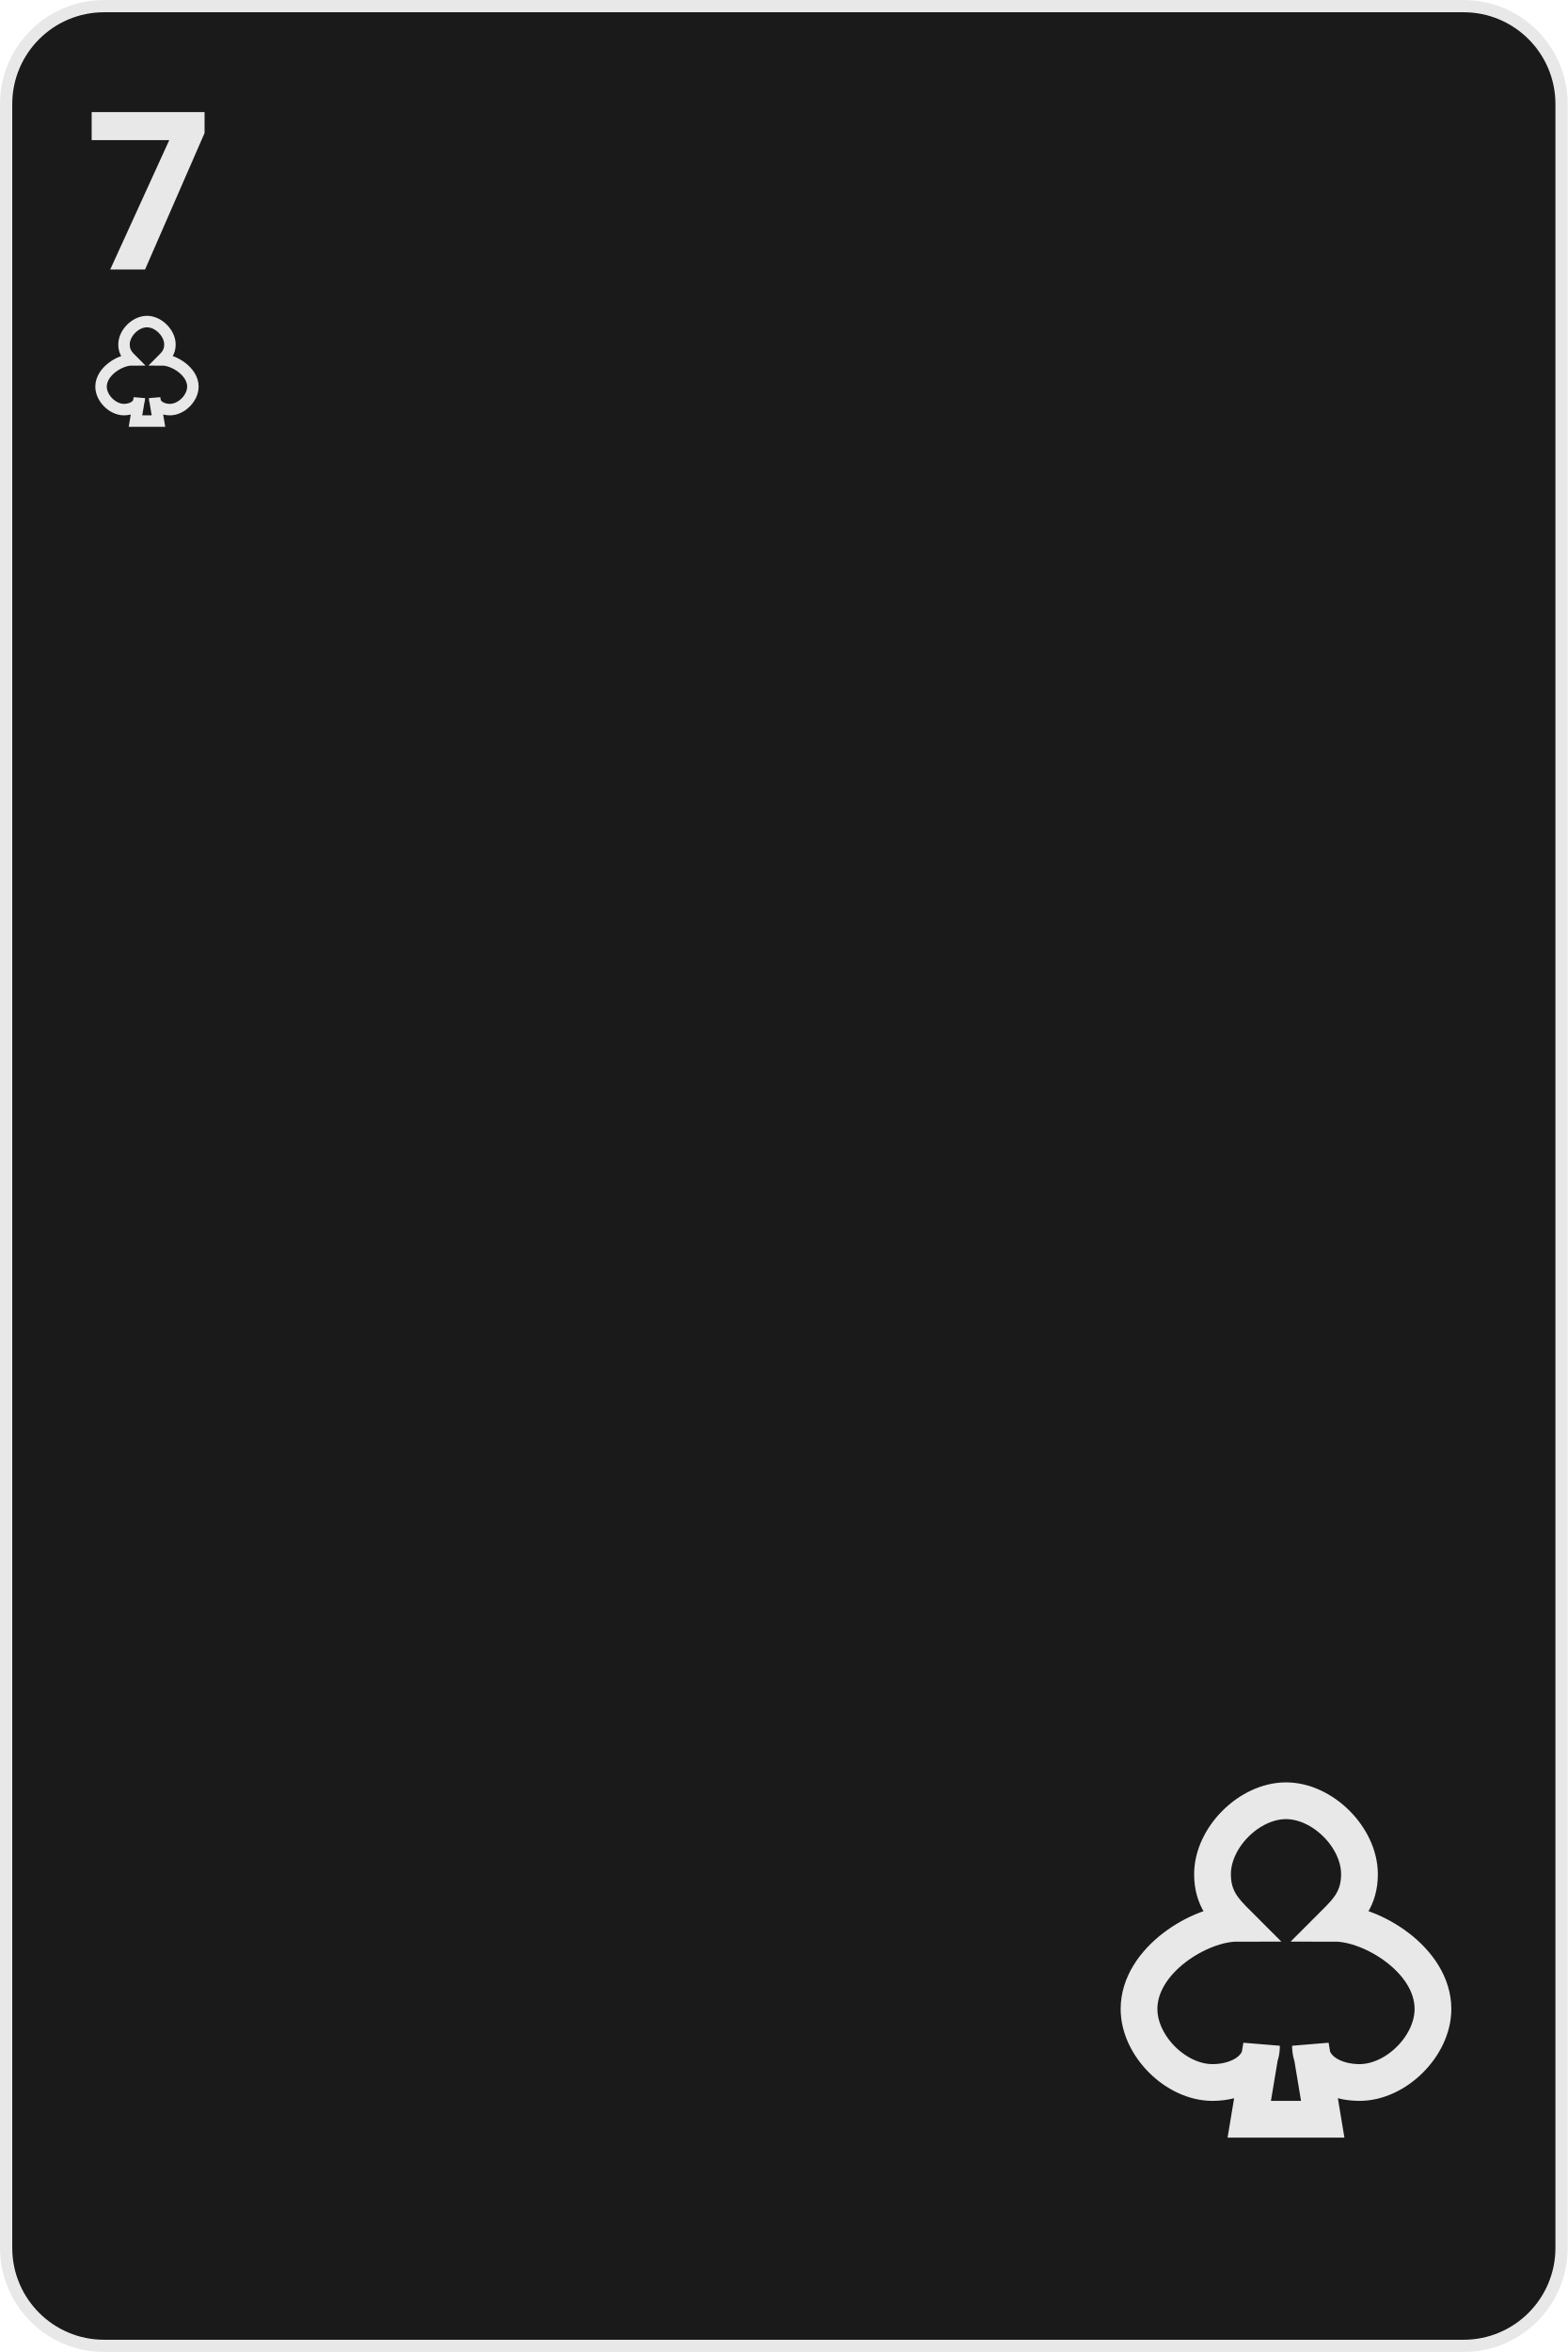
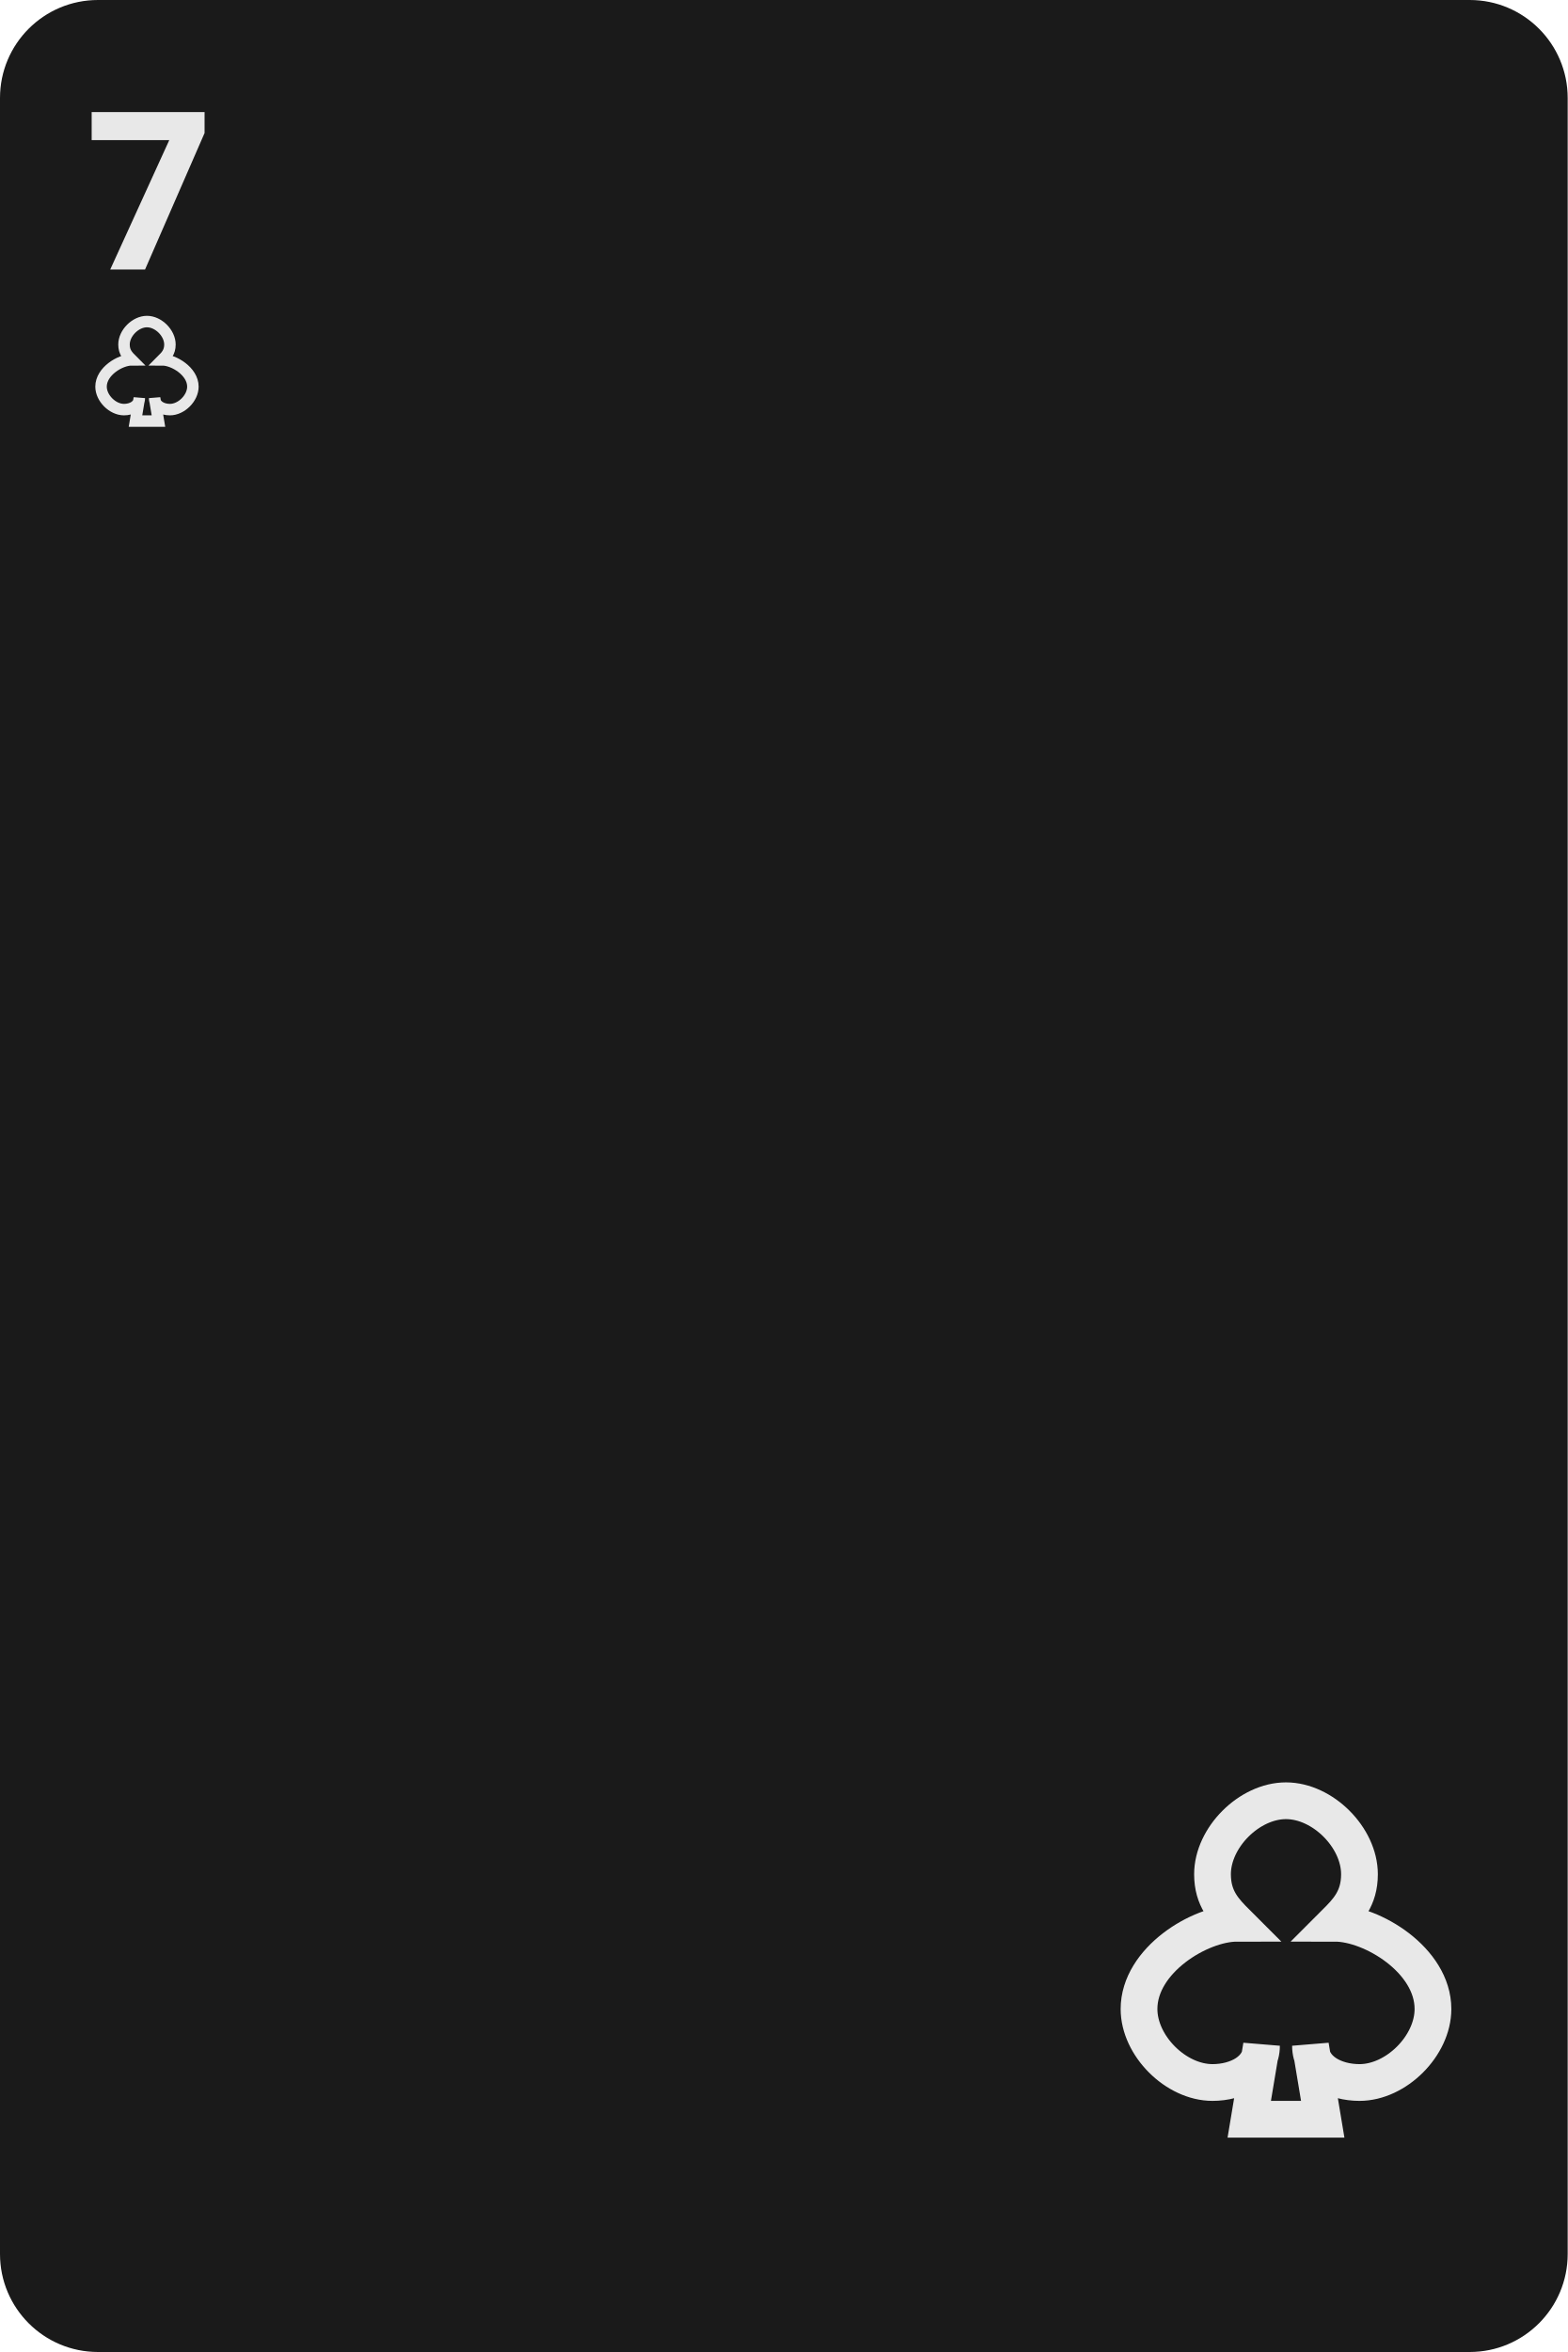
<svg xmlns="http://www.w3.org/2000/svg" width="256" height="384" viewBox="0 0 256 384">
-   <rect x="1" y="1" width="254" height="382" rx="16" ry="16" fill="#1a1a1a" stroke="#e8e8e8" stroke-width="2" />
+   <rect x="0" y="0" width="256" height="384" rx="16" ry="16" fill="#1a1a1a" />
  <text x="14" y="44" font-family="Fira Mono" font-size="36" font-weight="700" fill="#e8e8e8">7</text>
  <g transform="translate(14 50) scale(0.625)">
    <path d="M16,4 C 13,4 10,7 10,10 C 10,12 11,13 12,14 C 9,14 4,17 4,21 C 4,24 7,27 10,27 C 12,27 14,26 14,24 L 13,30 L 19,30 L 18,24 C 18,26 20,27 22,27 C 25,27 28,24 28,21 C 28,17 23,14 20,14 C 21,13 22,12 22,10 C 22,7 19,4 16,4 Z" fill="none" stroke="#e8e8e8" stroke-width="3" />
  </g>
  <g transform="translate(178 286) scale(2)">
    <path d="M16,4 C 13,4 10,7 10,10 C 10,12 11,13 12,14 C 9,14 4,17 4,21 C 4,24 7,27 10,27 C 12,27 14,26 14,24 L 13,30 L 19,30 L 18,24 C 18,26 20,27 22,27 C 25,27 28,24 28,21 C 28,17 23,14 20,14 C 21,13 22,12 22,10 C 22,7 19,4 16,4 Z" fill="none" stroke="#e8e8e8" stroke-width="3" />
  </g>
</svg>
